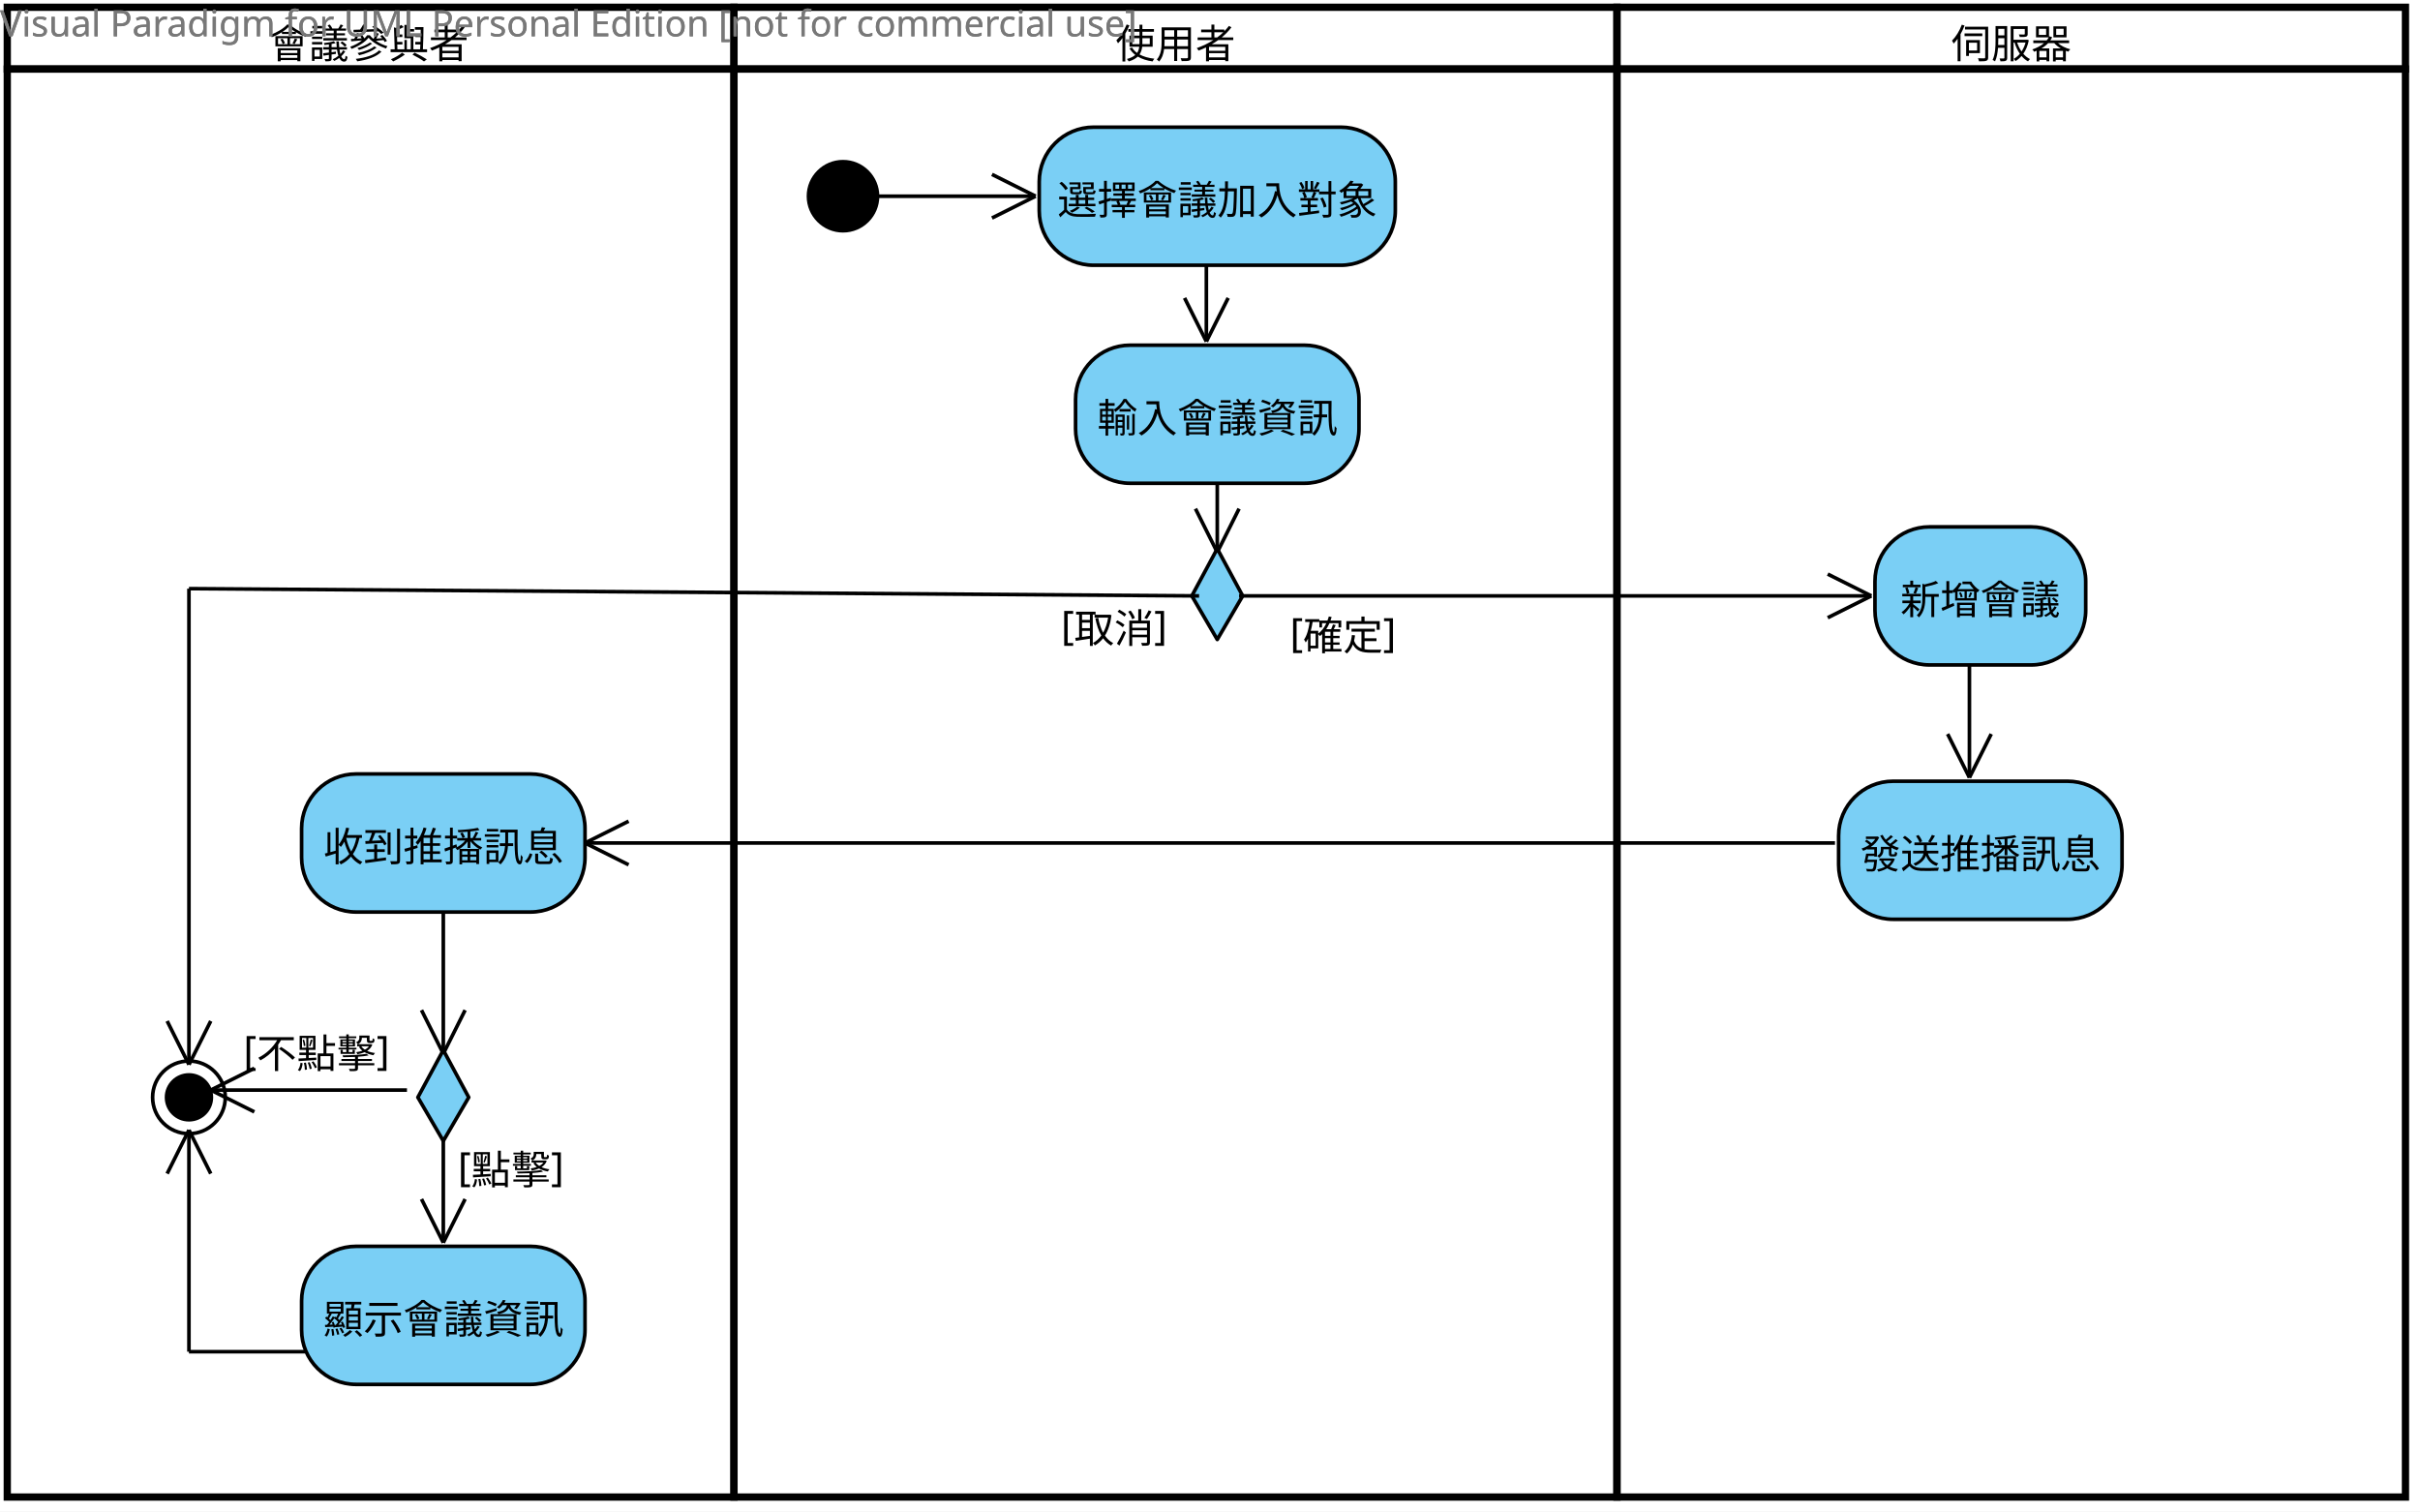
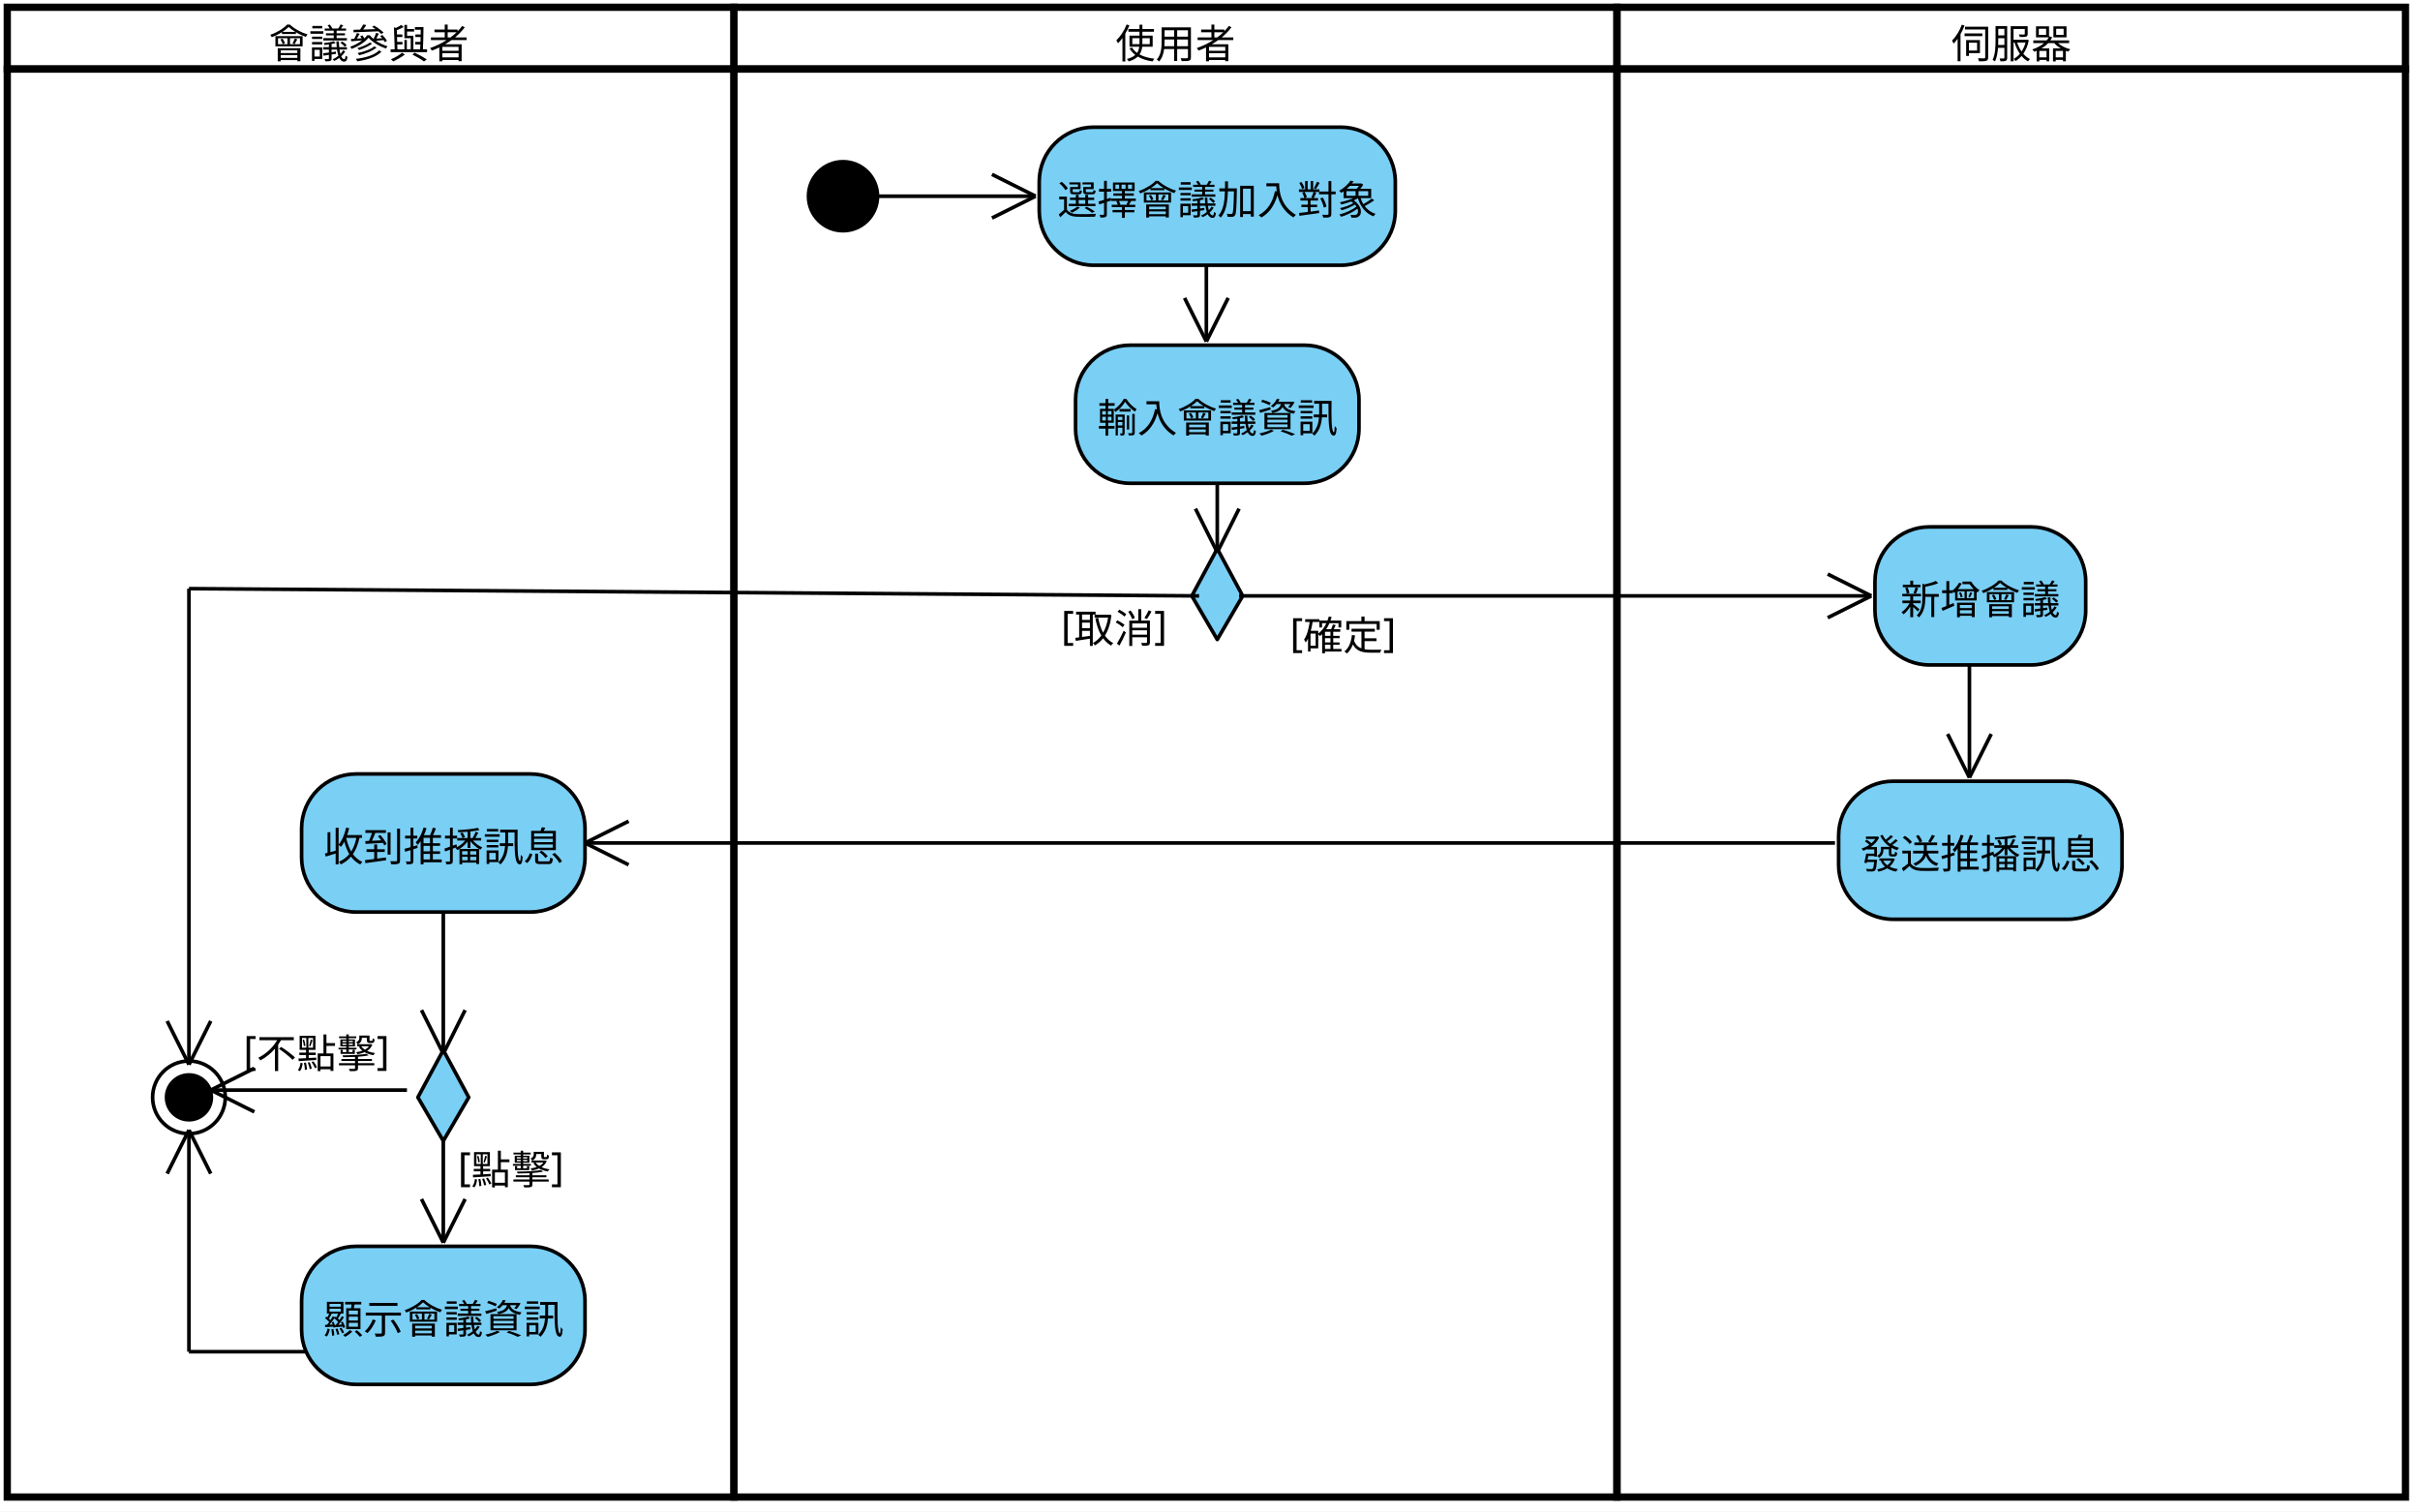
<svg xmlns="http://www.w3.org/2000/svg" style="fill-opacity:1; color-rendering:auto; color-interpolation:auto; stroke:black; text-rendering:auto; stroke-linecap:square; stroke-miterlimit:10; stroke-opacity:1; shape-rendering:auto; fill:black; stroke-dasharray:none; font-weight:normal; stroke-width:1; font-family:'Dialog'; font-style:normal; stroke-linejoin:miter; font-size:12; stroke-dashoffset:0; image-rendering:auto;" width="666" height="416">
  <defs id="genericDefs" />
  <g>
    <defs id="defs1">
      <clipPath clipPathUnits="userSpaceOnUse" id="clipPath1">
        <path d="M-3 -3 L667 -3 L667 417 L-3 417 L-3 -3 Z" />
      </clipPath>
      <clipPath clipPathUnits="userSpaceOnUse" id="clipPath2">
        <path d="M0 0 L0 400 L7 400 L7 0 Z" />
      </clipPath>
      <clipPath clipPathUnits="userSpaceOnUse" id="clipPath3">
        <path d="M-3 -3 L250 -3 L250 24 L-3 24 L-3 -3 Z" />
      </clipPath>
      <clipPath clipPathUnits="userSpaceOnUse" id="clipPath4">
        <path d="M0 0 L243 0 L243 17 L0 17 L0 0 Z" />
      </clipPath>
      <clipPath clipPathUnits="userSpaceOnUse" id="clipPath5">
        <path d="M-3 -3 L250 -3 L250 400 L-3 400 L-3 -3 Z" />
      </clipPath>
      <clipPath clipPathUnits="userSpaceOnUse" id="clipPath6">
        <path d="M-3 -3 L224 -3 L224 24 L-3 24 L-3 -3 Z" />
      </clipPath>
      <clipPath clipPathUnits="userSpaceOnUse" id="clipPath7">
        <path d="M0 0 L217 0 L217 17 L0 17 L0 0 Z" />
      </clipPath>
      <clipPath clipPathUnits="userSpaceOnUse" id="clipPath8">
        <path d="M-3 -3 L224 -3 L224 400 L-3 400 L-3 -3 Z" />
      </clipPath>
      <clipPath clipPathUnits="userSpaceOnUse" id="clipPath9">
        <path d="M-3 -3 L207 -3 L207 24 L-3 24 L-3 -3 Z" />
      </clipPath>
      <clipPath clipPathUnits="userSpaceOnUse" id="clipPath10">
        <path d="M0 0 L200 0 L200 17 L0 17 L0 0 Z" />
      </clipPath>
      <clipPath clipPathUnits="userSpaceOnUse" id="clipPath11">
        <path d="M-3 -3 L207 -3 L207 400 L-3 400 L-3 -3 Z" />
      </clipPath>
      <clipPath clipPathUnits="userSpaceOnUse" id="clipPath12">
        <path d="M-3 -3 L47 -3 L47 27 L-3 27 L-3 -3 Z" />
      </clipPath>
      <clipPath clipPathUnits="userSpaceOnUse" id="clipPath13">
        <path d="M-3 -3 L107 -3 L107 47 L-3 47 L-3 -3 Z" />
      </clipPath>
      <clipPath clipPathUnits="userSpaceOnUse" id="clipPath14">
        <path d="M0 0 L100 0 L100 40 L0 40 L0 0 Z" />
      </clipPath>
      <clipPath clipPathUnits="userSpaceOnUse" id="clipPath15">
        <path d="M-3 -3 L87 -3 L87 47 L-3 47 L-3 -3 Z" />
      </clipPath>
      <clipPath clipPathUnits="userSpaceOnUse" id="clipPath16">
        <path d="M0 0 L80 0 L80 40 L0 40 L0 0 Z" />
      </clipPath>
      <clipPath clipPathUnits="userSpaceOnUse" id="clipPath17">
        <path d="M-3 -3 L27 -3 L27 47 L-3 47 L-3 -3 Z" />
      </clipPath>
      <clipPath clipPathUnits="userSpaceOnUse" id="clipPath18">
        <path d="M-3 -3 L67 -3 L67 47 L-3 47 L-3 -3 Z" />
      </clipPath>
      <clipPath clipPathUnits="userSpaceOnUse" id="clipPath19">
        <path d="M0 0 L60 0 L60 40 L0 40 L0 0 Z" />
      </clipPath>
      <clipPath clipPathUnits="userSpaceOnUse" id="clipPath20">
        <path d="M-3 -3 L27 -3 L27 27 L-3 27 L-3 -3 Z" />
      </clipPath>
      <clipPath clipPathUnits="userSpaceOnUse" id="clipPath21">
        <path d="M0 0 L200 0 L200 393 L0 393 L0 0 Z" />
      </clipPath>
      <clipPath clipPathUnits="userSpaceOnUse" id="clipPath22">
        <path d="M0 0 L217 0 L217 393 L0 393 L0 0 Z" />
      </clipPath>
      <clipPath clipPathUnits="userSpaceOnUse" id="clipPath23">
        <path d="M0 0 L243 0 L243 393 L0 393 L0 0 Z" />
      </clipPath>
      <clipPath clipPathUnits="userSpaceOnUse" id="clipPath24">
        <path d="M0 0 L148 0 L148 104 L0 104 L0 0 Z" />
      </clipPath>
      <clipPath clipPathUnits="userSpaceOnUse" id="clipPath25">
        <path d="M0 0 L104 0 L104 125 L0 125 L0 0 Z" />
      </clipPath>
      <clipPath clipPathUnits="userSpaceOnUse" id="clipPath26">
        <path d="M0 0 L104 0 L104 123 L0 123 L0 0 Z" />
      </clipPath>
      <clipPath clipPathUnits="userSpaceOnUse" id="clipPath27">
        <path d="M0 0 L278 0 L278 104 L0 104 L0 0 Z" />
      </clipPath>
      <clipPath clipPathUnits="userSpaceOnUse" id="clipPath28">
        <path d="M0 0 L104 0 L104 135 L0 135 L0 0 Z" />
      </clipPath>
      <clipPath clipPathUnits="userSpaceOnUse" id="clipPath29">
        <path d="M0 0 L448 0 L448 104 L0 104 L0 0 Z" />
      </clipPath>
      <clipPath clipPathUnits="userSpaceOnUse" id="clipPath30">
        <path d="M0 0 L104 0 L104 133 L0 133 L0 0 Z" />
      </clipPath>
      <clipPath clipPathUnits="userSpaceOnUse" id="clipPath31">
        <path d="M0 0 L136 0 L136 165 L0 165 L0 0 Z" />
      </clipPath>
      <clipPath clipPathUnits="userSpaceOnUse" id="clipPath32">
        <path d="M0 0 L158 0 L158 104 L0 104 L0 0 Z" />
      </clipPath>
      <clipPath clipPathUnits="userSpaceOnUse" id="clipPath33">
        <path d="M0 0 L382 0 L382 235 L0 235 L0 0 Z" />
      </clipPath>
      <clipPath clipPathUnits="userSpaceOnUse" id="clipPath34">
        <path d="M0 0 L104 0 L104 143 L0 143 L0 0 Z" />
      </clipPath>
      <clipPath clipPathUnits="userSpaceOnUse" id="clipPath35">
        <path d="M0 0 L48 0 L48 17 L0 17 L0 0 Z" />
      </clipPath>
      <clipPath clipPathUnits="userSpaceOnUse" id="clipPath36">
        <path d="M0 0 L59 0 L59 17 L0 17 L0 0 Z" />
      </clipPath>
    </defs>
    <g style="fill:white; text-rendering:geometricPrecision; stroke:white;">
      <rect x="0" y="0" width="666" style="stroke:none;" height="416" />
    </g>
    <g transform="translate(202,2)" style="text-rendering:geometricPrecision; stroke-width:2; font-size:11; font-family:sans-serif;">
      <rect x="0" y="0" width="243" style="clip-path:url(#clipPath3); fill:none;" height="17" />
    </g>
    <g style="text-rendering:geometricPrecision; font-size:11; font-family:sans-serif;" transform="translate(202,2)">
      <text x="105" y="14" style="clip-path:url(#clipPath4); stroke:none;" xml:space="preserve">使用者</text>
    </g>
    <g transform="translate(202,19)" style="text-rendering:geometricPrecision; stroke-width:2; font-size:11; font-family:sans-serif;">
      <rect x="0" y="0" width="243" style="clip-path:url(#clipPath5); fill:none;" height="393" />
    </g>
    <g transform="translate(445,2)" style="text-rendering:geometricPrecision; stroke-width:2; font-size:11; font-family:sans-serif;">
      <rect x="0" y="0" width="217" style="clip-path:url(#clipPath6); fill:none;" height="17" />
    </g>
    <g style="text-rendering:geometricPrecision; font-size:11; font-family:sans-serif;" transform="translate(445,2)">
      <text x="92" y="14" style="clip-path:url(#clipPath7); stroke:none;" xml:space="preserve">伺服器</text>
    </g>
    <g transform="translate(445,19)" style="text-rendering:geometricPrecision; stroke-width:2; font-size:11; font-family:sans-serif;">
      <rect x="0" y="0" width="217" style="clip-path:url(#clipPath8); fill:none;" height="393" />
    </g>
    <g transform="translate(2,2)" style="text-rendering:geometricPrecision; stroke-width:2; font-size:11; font-family:sans-serif;">
      <rect x="0" y="0" width="200" style="clip-path:url(#clipPath9); fill:none;" height="17" />
    </g>
    <g style="text-rendering:geometricPrecision; font-size:11; font-family:sans-serif;" transform="translate(2,2)">
      <text x="72" y="14" style="clip-path:url(#clipPath10); stroke:none;" xml:space="preserve">會議參與者</text>
    </g>
    <g transform="translate(2,19)" style="text-rendering:geometricPrecision; stroke-width:2; font-size:11; font-family:sans-serif;">
      <rect x="0" y="0" width="200" style="clip-path:url(#clipPath11); fill:none;" height="393" />
    </g>
    <g style="text-rendering:geometricPrecision; font-size:11; font-family:sans-serif;" transform="translate(212,44)">
      <circle style="clip-path:url(#clipPath12); stroke:none;" r="10" cx="20" cy="10" />
    </g>
    <g transform="translate(285,34)" style="font-size:11; fill:rgb(122,207,245); text-rendering:geometricPrecision; font-family:sans-serif; stroke:rgb(122,207,245);">
      <rect x="1" y="1" width="98" style="clip-path:url(#clipPath13); stroke:none;" rx="15" ry="15" height="38" />
    </g>
    <g transform="translate(285,34)" style="font-size:11; stroke-linecap:butt; text-rendering:geometricPrecision; font-family:sans-serif; stroke-linejoin:round; stroke-miterlimit:0;">
      <rect x="1" y="1" width="98" style="clip-path:url(#clipPath13); fill:none;" rx="15" ry="15" height="38" />
    </g>
    <g style="text-rendering:geometricPrecision; font-size:11; font-family:sans-serif;" transform="translate(285,34)">
      <text x="6" y="25" style="clip-path:url(#clipPath14); stroke:none;" xml:space="preserve">選擇會議加入對象</text>
    </g>
    <g transform="translate(295,94)" style="font-size:11; fill:rgb(122,207,245); text-rendering:geometricPrecision; font-family:sans-serif; stroke:rgb(122,207,245);">
      <rect x="1" y="1" width="78" style="clip-path:url(#clipPath15); stroke:none;" rx="15" ry="15" height="38" />
    </g>
    <g transform="translate(295,94)" style="font-size:11; stroke-linecap:butt; text-rendering:geometricPrecision; font-family:sans-serif; stroke-linejoin:round; stroke-miterlimit:0;">
      <rect x="1" y="1" width="78" style="clip-path:url(#clipPath15); fill:none;" rx="15" ry="15" height="38" />
    </g>
    <g style="text-rendering:geometricPrecision; font-size:11; font-family:sans-serif;" transform="translate(295,94)">
      <text x="7" y="25" style="clip-path:url(#clipPath16); stroke:none;" xml:space="preserve">輸入會議資訊</text>
    </g>
    <g transform="translate(325,144)" style="font-size:11; fill:rgb(122,207,245); text-rendering:geometricPrecision; font-family:sans-serif; stroke:rgb(122,207,245);">
      <polygon style="clip-path:url(#clipPath17); stroke:none;" points=" 10 7 17 20 10 32 3 20" />
    </g>
    <g transform="translate(325,144)" style="font-size:11; stroke-linecap:butt; text-rendering:geometricPrecision; font-family:sans-serif; stroke-linejoin:round; stroke-miterlimit:0;">
      <polygon style="fill:none; clip-path:url(#clipPath17);" points=" 10 7 17 20 10 32 3 20" />
    </g>
    <g transform="translate(515,144)" style="font-size:11; fill:rgb(122,207,245); text-rendering:geometricPrecision; font-family:sans-serif; stroke:rgb(122,207,245);">
      <rect x="1" y="1" width="58" style="clip-path:url(#clipPath18); stroke:none;" rx="15" ry="15" height="38" />
    </g>
    <g transform="translate(515,144)" style="font-size:11; stroke-linecap:butt; text-rendering:geometricPrecision; font-family:sans-serif; stroke-linejoin:round; stroke-miterlimit:0;">
      <rect x="1" y="1" width="58" style="clip-path:url(#clipPath18); fill:none;" rx="15" ry="15" height="38" />
    </g>
    <g style="text-rendering:geometricPrecision; font-size:11; font-family:sans-serif;" transform="translate(515,144)">
      <text x="8" y="25" style="clip-path:url(#clipPath19); stroke:none;" xml:space="preserve">新增會議</text>
    </g>
    <g transform="translate(505,214)" style="font-size:11; fill:rgb(122,207,245); text-rendering:geometricPrecision; font-family:sans-serif; stroke:rgb(122,207,245);">
      <rect x="1" y="1" width="78" style="clip-path:url(#clipPath15); stroke:none;" rx="15" ry="15" height="38" />
    </g>
    <g transform="translate(505,214)" style="font-size:11; stroke-linecap:butt; text-rendering:geometricPrecision; font-family:sans-serif; stroke-linejoin:round; stroke-miterlimit:0;">
      <rect x="1" y="1" width="78" style="clip-path:url(#clipPath15); fill:none;" rx="15" ry="15" height="38" />
    </g>
    <g style="text-rendering:geometricPrecision; font-size:11; font-family:sans-serif;" transform="translate(505,214)">
      <text x="7" y="25" style="clip-path:url(#clipPath16); stroke:none;" xml:space="preserve">發送推播訊息</text>
    </g>
    <g transform="translate(82,212)" style="font-size:11; fill:rgb(122,207,245); text-rendering:geometricPrecision; font-family:sans-serif; stroke:rgb(122,207,245);">
      <rect x="1" y="1" width="78" style="clip-path:url(#clipPath15); stroke:none;" rx="15" ry="15" height="38" />
    </g>
    <g transform="translate(82,212)" style="font-size:11; stroke-linecap:butt; text-rendering:geometricPrecision; font-family:sans-serif; stroke-linejoin:round; stroke-miterlimit:0;">
      <rect x="1" y="1" width="78" style="clip-path:url(#clipPath15); fill:none;" rx="15" ry="15" height="38" />
    </g>
    <g style="text-rendering:geometricPrecision; font-size:11; font-family:sans-serif;" transform="translate(82,212)">
      <text x="7" y="25" style="clip-path:url(#clipPath16); stroke:none;" xml:space="preserve">收到推播訊息</text>
    </g>
    <g style="text-rendering:geometricPrecision; font-size:11; font-family:sans-serif;" transform="translate(42,292)">
      <circle style="clip-path:url(#clipPath20); stroke:none;" r="6.667" cx="10" cy="10" />
      <circle style="stroke-linecap:butt; clip-path:url(#clipPath20); fill:none; stroke-linejoin:round; stroke-miterlimit:0;" r="10" cx="10" cy="10" />
    </g>
    <g transform="translate(82,342)" style="font-size:11; fill:rgb(122,207,245); text-rendering:geometricPrecision; font-family:sans-serif; stroke:rgb(122,207,245);">
      <rect x="1" y="1" width="78" style="clip-path:url(#clipPath15); stroke:none;" rx="15" ry="15" height="38" />
    </g>
    <g transform="translate(82,342)" style="font-size:11; stroke-linecap:butt; text-rendering:geometricPrecision; font-family:sans-serif; stroke-linejoin:round; stroke-miterlimit:0;">
      <rect x="1" y="1" width="78" style="clip-path:url(#clipPath15); fill:none;" rx="15" ry="15" height="38" />
    </g>
    <g style="text-rendering:geometricPrecision; font-size:11; font-family:sans-serif;" transform="translate(82,342)">
      <text x="7" y="25" style="clip-path:url(#clipPath16); stroke:none;" xml:space="preserve">顯示會議資訊</text>
    </g>
    <g transform="translate(112,282)" style="font-size:11; fill:rgb(122,207,245); text-rendering:geometricPrecision; font-family:sans-serif; stroke:rgb(122,207,245);">
      <polygon style="clip-path:url(#clipPath17); stroke:none;" points=" 10 7 17 20 10 32 3 20" />
    </g>
    <g transform="translate(112,282)" style="font-size:11; stroke-linecap:butt; text-rendering:geometricPrecision; font-family:sans-serif; stroke-linejoin:round; stroke-miterlimit:0;">
      <polygon style="fill:none; clip-path:url(#clipPath17);" points=" 10 7 17 20 10 32 3 20" />
    </g>
    <g transform="translate(191,4)" style="font-size:11; stroke-linecap:butt; text-rendering:geometricPrecision; font-family:sans-serif; stroke-linejoin:round;">
      <line x1="50" x2="94" y1="50" style="clip-path:url(#clipPath24); fill:none;" y2="50" />
      <line x1="94" x2="82" y1="50" style="clip-path:url(#clipPath24); fill:none;" y2="44" />
      <line x1="94" x2="82" y1="50" style="clip-path:url(#clipPath24); fill:none;" y2="56" />
    </g>
    <g transform="translate(282,23)" style="font-size:11; stroke-linecap:butt; text-rendering:geometricPrecision; font-family:sans-serif; stroke-linejoin:round;">
      <line x1="50" x2="50" y1="50" style="clip-path:url(#clipPath25); fill:none;" y2="71" />
      <line x1="50" x2="56" y1="71" style="clip-path:url(#clipPath25); fill:none;" y2="59" />
      <line x1="50" x2="44" y1="71" style="clip-path:url(#clipPath25); fill:none;" y2="59" />
    </g>
    <g transform="translate(285,83)" style="font-size:11; stroke-linecap:butt; text-rendering:geometricPrecision; font-family:sans-serif; stroke-linejoin:round;">
      <line x1="50" x2="50" y1="50" style="clip-path:url(#clipPath26); fill:none;" y2="69" />
      <line x1="50" x2="56" y1="69" style="clip-path:url(#clipPath26); fill:none;" y2="57" />
      <line x1="50" x2="44" y1="69" style="clip-path:url(#clipPath26); fill:none;" y2="57" />
    </g>
    <g transform="translate(291,114)" style="font-size:11; stroke-linecap:butt; text-rendering:geometricPrecision; font-family:sans-serif; stroke-linejoin:round;">
      <line x1="50" x2="224" y1="50" style="clip-path:url(#clipPath27); fill:none;" y2="50" />
      <line x1="224" x2="212" y1="50" style="clip-path:url(#clipPath27); fill:none;" y2="44" />
      <line x1="224" x2="212" y1="50" style="clip-path:url(#clipPath27); fill:none;" y2="56" />
    </g>
    <g transform="translate(492,133)" style="font-size:11; stroke-linecap:butt; text-rendering:geometricPrecision; font-family:sans-serif; stroke-linejoin:round;">
      <line x1="50" x2="50" y1="50" style="clip-path:url(#clipPath28); fill:none;" y2="81" />
      <line x1="50" x2="56" y1="81" style="clip-path:url(#clipPath28); fill:none;" y2="69" />
      <line x1="50" x2="44" y1="81" style="clip-path:url(#clipPath28); fill:none;" y2="69" />
    </g>
    <g transform="translate(111,182)" style="font-size:11; stroke-linecap:butt; text-rendering:geometricPrecision; font-family:sans-serif; stroke-linejoin:round;">
      <line x1="394" x2="50" y1="50" style="clip-path:url(#clipPath29); fill:none;" y2="50" />
      <line x1="50" x2="62" y1="50" style="clip-path:url(#clipPath29); fill:none;" y2="56" />
      <line x1="50" x2="62" y1="50" style="clip-path:url(#clipPath29); fill:none;" y2="44" />
    </g>
    <g transform="translate(72,263)" style="font-size:11; stroke-linecap:butt; text-rendering:geometricPrecision; font-family:sans-serif; stroke-linejoin:round;">
      <line x1="50" x2="50" y1="50" style="clip-path:url(#clipPath30); fill:none;" y2="79" />
      <line x1="50" x2="56" y1="79" style="clip-path:url(#clipPath30); fill:none;" y2="67" />
      <line x1="50" x2="44" y1="79" style="clip-path:url(#clipPath30); fill:none;" y2="67" />
    </g>
    <g transform="translate(2,261)" style="font-size:11; stroke-linecap:butt; text-rendering:geometricPrecision; font-family:sans-serif; stroke-linejoin:round;">
      <line x1="82" x2="50" y1="111" style="clip-path:url(#clipPath31); fill:none;" y2="111" />
      <line x1="50" x2="50" y1="111" style="clip-path:url(#clipPath31); fill:none;" y2="50" />
      <line x1="50" x2="44" y1="50" style="clip-path:url(#clipPath31); fill:none;" y2="62" />
      <line x1="50" x2="56" y1="50" style="clip-path:url(#clipPath31); fill:none;" y2="62" />
    </g>
    <g transform="translate(8,250)" style="font-size:11; stroke-linecap:butt; text-rendering:geometricPrecision; font-family:sans-serif; stroke-linejoin:round;">
      <line x1="104" x2="50" y1="50" style="clip-path:url(#clipPath32); fill:none;" y2="50" />
      <line x1="50" x2="62" y1="50" style="clip-path:url(#clipPath32); fill:none;" y2="56" />
      <line x1="50" x2="62" y1="50" style="clip-path:url(#clipPath32); fill:none;" y2="44" />
    </g>
    <g transform="translate(2,112)" style="font-size:11; stroke-linecap:butt; text-rendering:geometricPrecision; font-family:sans-serif; stroke-linejoin:round;">
      <line x1="328" x2="50" y1="52" style="clip-path:url(#clipPath33); fill:none;" y2="50" />
      <line x1="50" x2="50" y1="50" style="clip-path:url(#clipPath33); fill:none;" y2="181" />
      <line x1="50" x2="56" y1="181" style="clip-path:url(#clipPath33); fill:none;" y2="169" />
      <line x1="50" x2="44" y1="181" style="clip-path:url(#clipPath33); fill:none;" y2="169" />
    </g>
    <g transform="translate(72,201)" style="font-size:11; stroke-linecap:butt; text-rendering:geometricPrecision; font-family:sans-serif; stroke-linejoin:round;">
      <line x1="50" x2="50" y1="50" style="clip-path:url(#clipPath34); fill:none;" y2="89" />
      <line x1="50" x2="56" y1="89" style="clip-path:url(#clipPath34); fill:none;" y2="77" />
      <line x1="50" x2="44" y1="89" style="clip-path:url(#clipPath34); fill:none;" y2="77" />
    </g>
    <g style="text-rendering:geometricPrecision; font-size:11; font-family:sans-serif;" transform="translate(282,162)">
      <text x="10" y="14" style="clip-path:url(#clipPath35); stroke:none;" xml:space="preserve">[取消]</text>
    </g>
    <g style="text-rendering:geometricPrecision; font-size:11; font-family:sans-serif;" transform="translate(57,279)">
      <text x="10" y="14" style="clip-path:url(#clipPath36); stroke:none;" xml:space="preserve">[不點擊]</text>
    </g>
    <g style="text-rendering:geometricPrecision; font-size:11; font-family:sans-serif;" transform="translate(116,311)">
      <text x="10" y="14" style="clip-path:url(#clipPath35); stroke:none;" xml:space="preserve">[點擊]</text>
    </g>
    <g style="text-rendering:geometricPrecision; font-size:11; font-family:sans-serif;" transform="translate(345,164)">
      <text x="10" y="14" style="clip-path:url(#clipPath35); stroke:none;" xml:space="preserve">[確定]</text>
    </g>
-     <g style="fill:rgb(120,120,120); text-rendering:geometricPrecision; font-size:10; stroke:rgb(120,120,120);">
-       <text xml:space="preserve" x="0" y="10" style="stroke:none;">Visual Paradigm for UML Personal Edition [not for commercial use] </text>
-       <text xml:space="preserve" x="0" y="10" style="stroke:none;">Visual Paradigm for UML Personal Edition [not for commercial use] </text>
-     </g>
  </g>
</svg>
